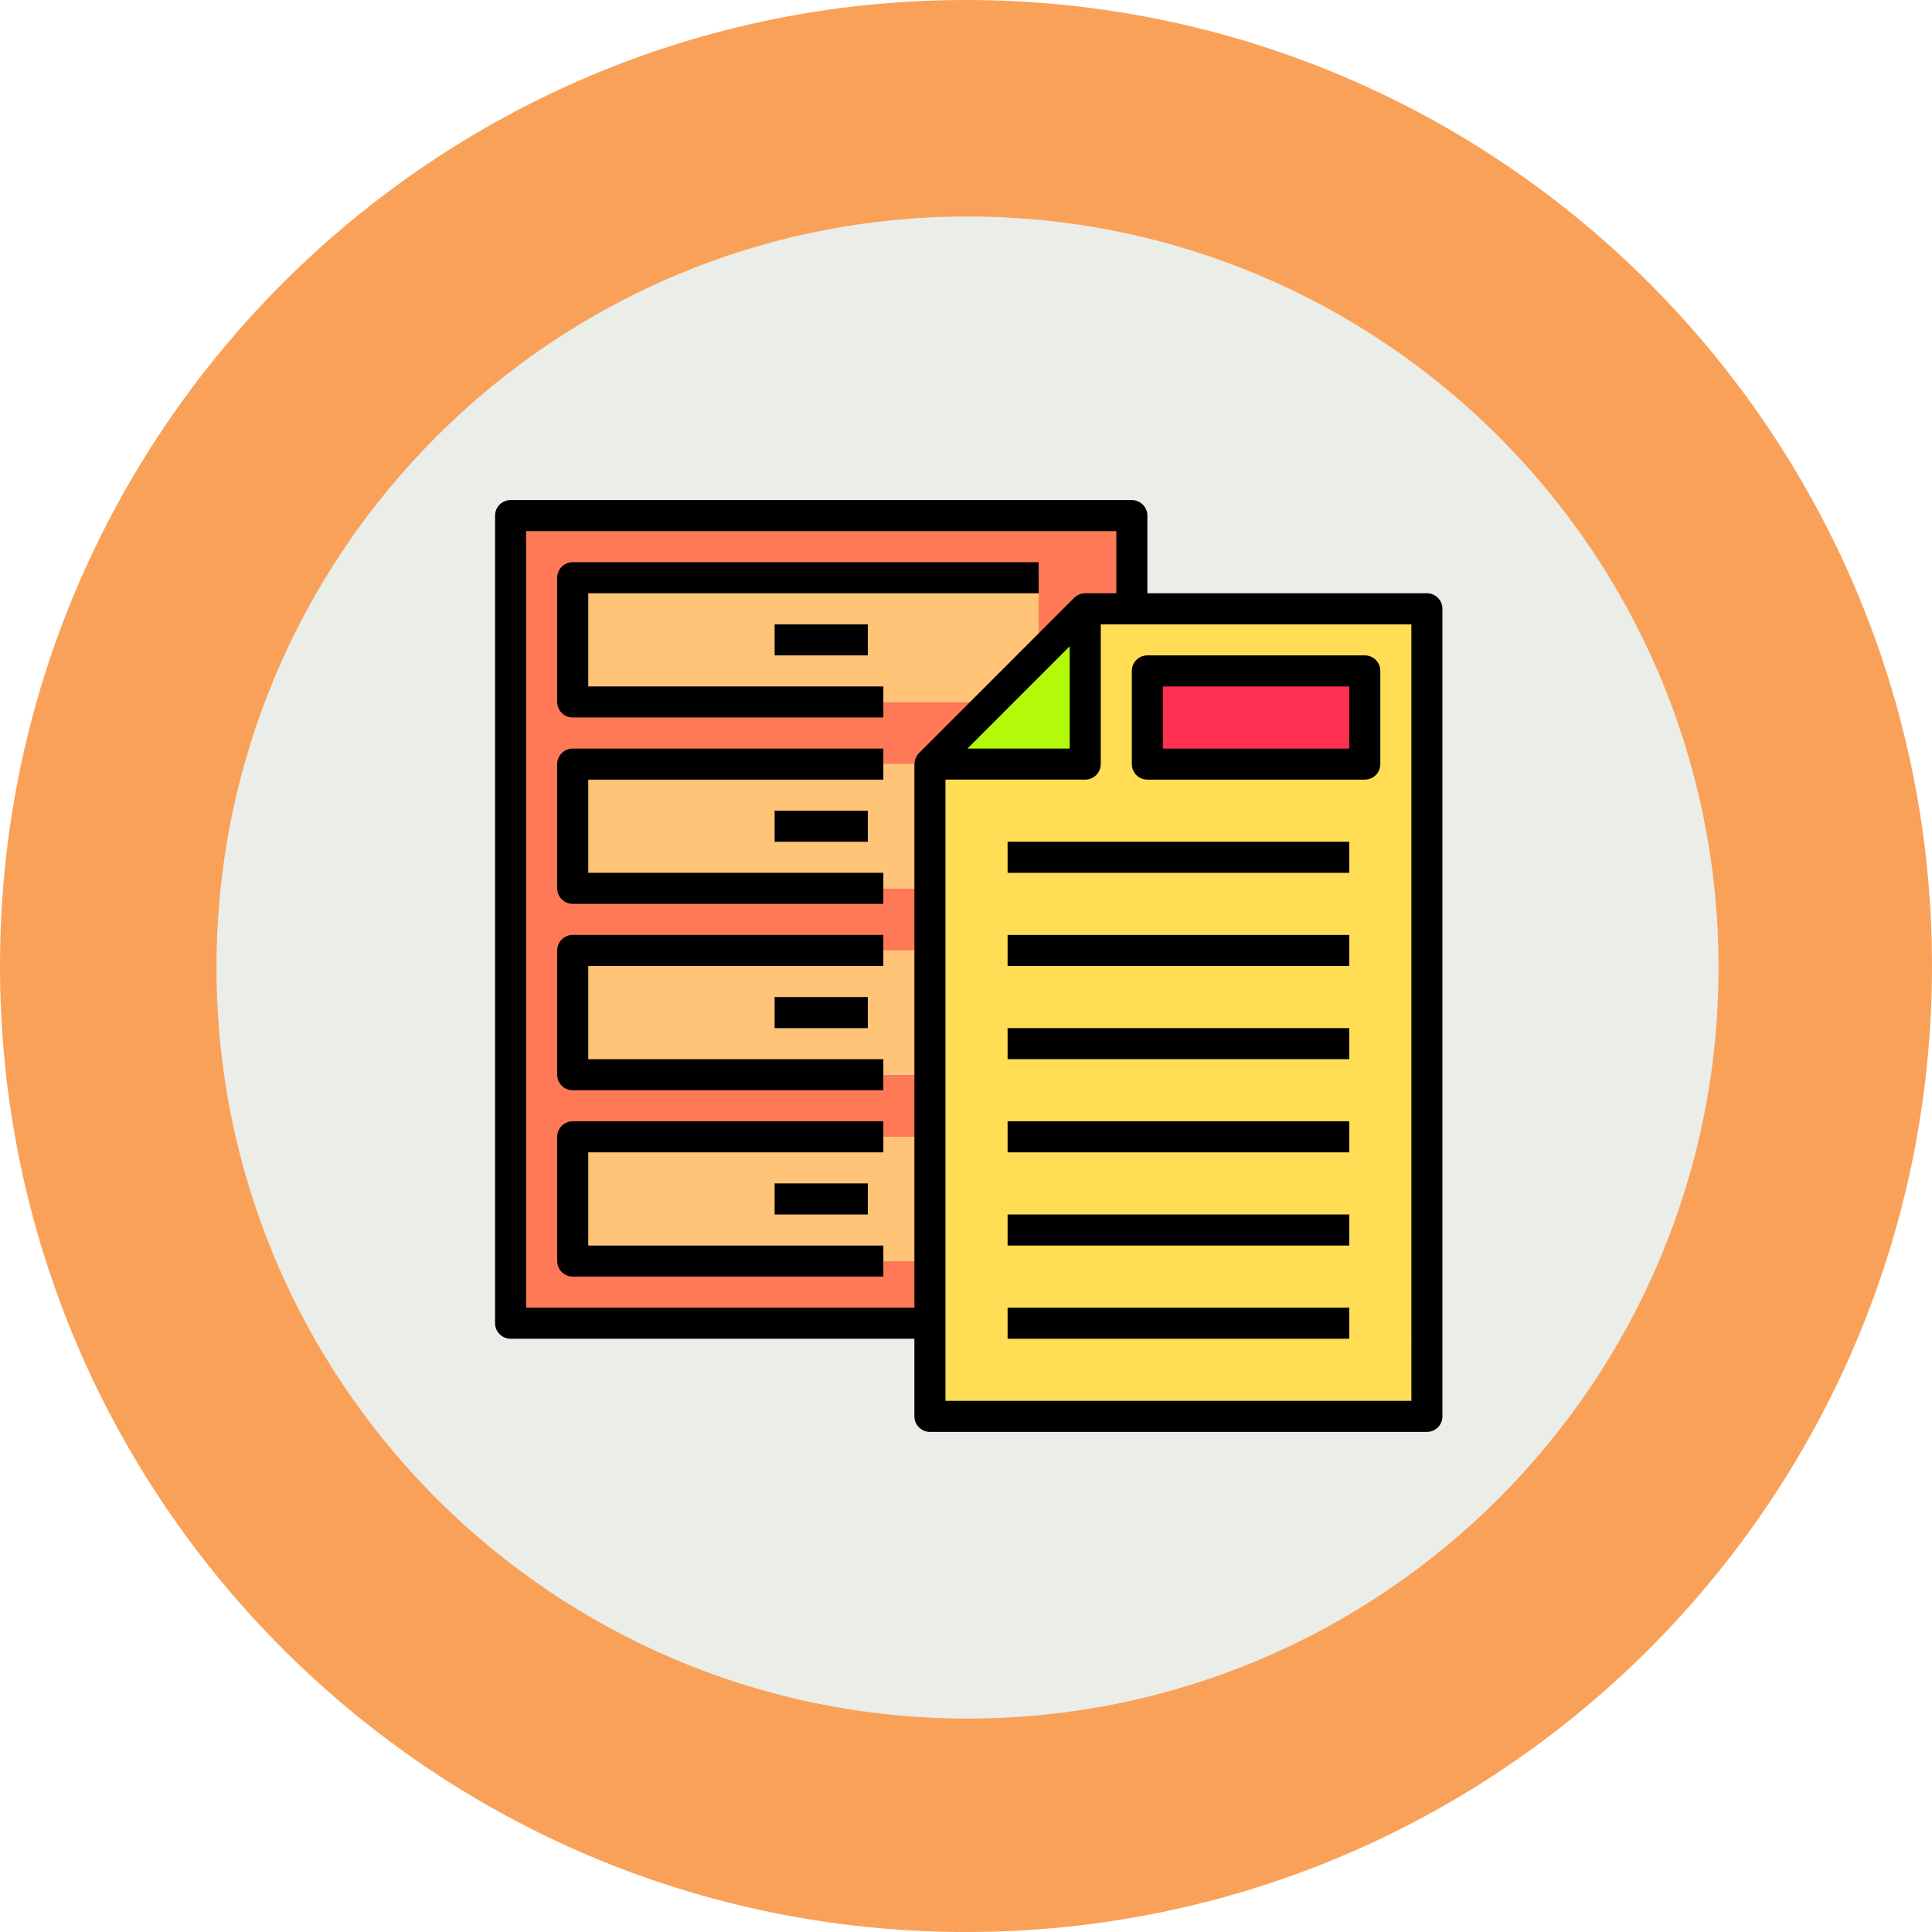
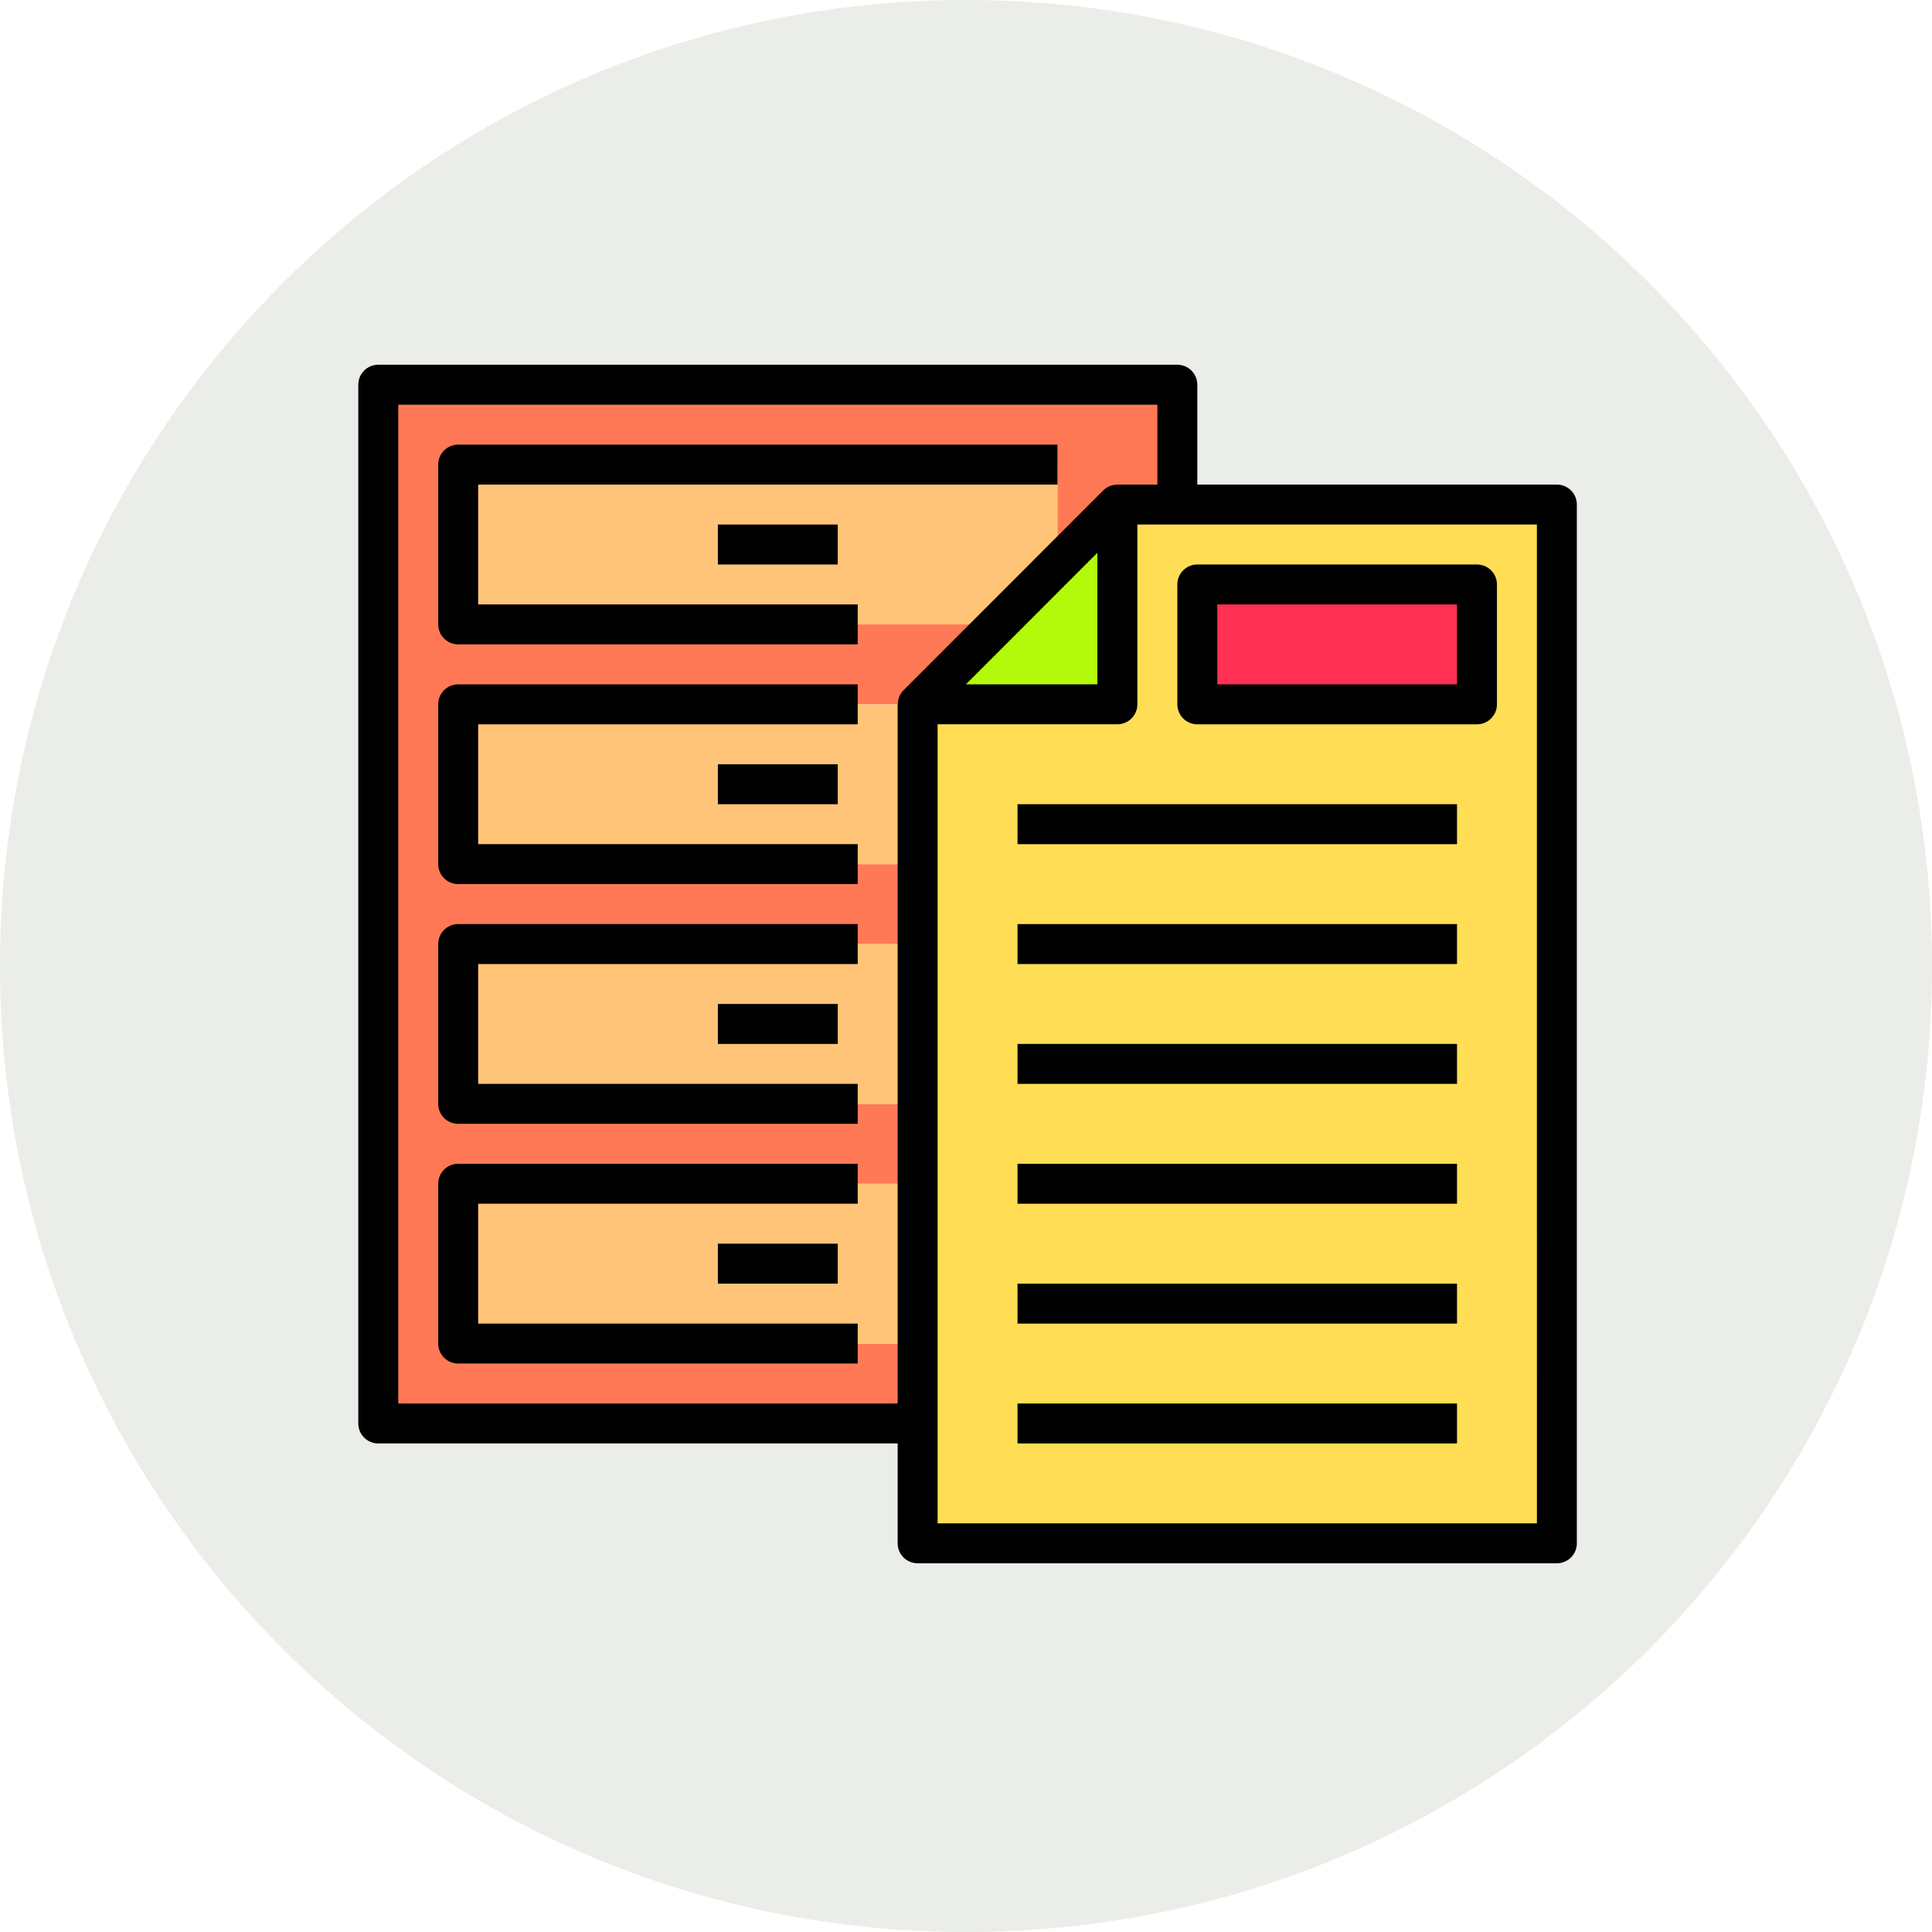
- <svg xmlns="http://www.w3.org/2000/svg" width="116" height="116" viewBox="0 0 116 116">
-   <g id="Grupo_1180963" data-name="Grupo 1180963" transform="translate(-1161.75 -1543)">
-     <circle id="Elipse_13578" data-name="Elipse 13578" cx="58" cy="58" r="58" transform="translate(1161.75 1543)" fill="#faa159" />
-     <g id="Grupo_1180953" data-name="Grupo 1180953">
-       <g id="Grupo_1176863" data-name="Grupo 1176863" transform="translate(1174.75 1556)">
-         <g id="Grupo_1073526" data-name="Grupo 1073526" transform="translate(0 0)">
-           <g id="Grupo_1072785" data-name="Grupo 1072785" transform="translate(0 0)">
-             <path id="Trazado_608385" data-name="Trazado 608385" d="M45.092,0A45.092,45.092,0,1,1,0,45.092,45.092,45.092,0,0,1,45.092,0Z" transform="translate(0 0)" fill="none" />
-           </g>
-           <g id="Grupo_1073383" data-name="Grupo 1073383" transform="translate(0 0)">
-             <path id="Trazado_608385-2" data-name="Trazado 608385" d="M45.092,0A45.092,45.092,0,1,1,0,45.092,45.092,45.092,0,0,1,45.092,0Z" transform="translate(0 0)" fill="#ebede8" />
-           </g>
+ <svg xmlns="http://www.w3.org/2000/svg" width="90.184" height="90.184" viewBox="0 0 90.184 90.184">
+   <g id="Grupo_1180953" data-name="Grupo 1180953" transform="translate(-1174.75 -1556)">
+     <g id="Grupo_1176863" data-name="Grupo 1176863" transform="translate(1174.75 1556)">
+       <g id="Grupo_1073526" data-name="Grupo 1073526" transform="translate(0 0)">
+         <g id="Grupo_1072785" data-name="Grupo 1072785" transform="translate(0 0)">
+           <path id="Trazado_608385" data-name="Trazado 608385" d="M45.092,0A45.092,45.092,0,1,1,0,45.092,45.092,45.092,0,0,1,45.092,0Z" transform="translate(0 0)" fill="none" />
+         </g>
+         <g id="Grupo_1073383" data-name="Grupo 1073383" transform="translate(0 0)">
+           <path id="Trazado_608385-2" data-name="Trazado 608385" d="M45.092,0A45.092,45.092,0,1,1,0,45.092,45.092,45.092,0,0,1,45.092,0Z" transform="translate(0 0)" fill="#ebede8" />
        </g>
      </g>
-       <g id="Archive" transform="translate(1190.475 1571.025)">
-         <path id="Trazado_1007395" data-name="Trazado 1007395" d="M58.84,9V57.489H29V18.325h9.325V9Zm-3.73,9.325V12.73H42.055v5.595Z" transform="translate(-1.89 -0.473)" fill="#ffde55" />
-         <path id="Trazado_1007396" data-name="Trazado 1007396" d="M43,13H56.055v5.595H43Z" transform="translate(-2.836 -0.743)" fill="#ff3051" />
-         <path id="Trazado_1007397" data-name="Trazado 1007397" d="M39.3,3V8.595H36.5l-2.8,2.8V6.73H5.73v7.46H30.907l-3.73,3.73H5.73v7.46H27.177v3.73H5.73v7.46H27.177V40.3H5.73v7.46H27.177v3.73H2V3Z" transform="translate(-0.068 -0.068)" fill="#ff7956" />
-         <path id="Trazado_1007398" data-name="Trazado 1007398" d="M38.325,9v9.325H29l3.73-3.73,2.8-2.8Z" transform="translate(-1.89 -0.473)" fill="#b2fa09" />
-         <g id="Grupo_1178610" data-name="Grupo 1178610" transform="translate(5.662 6.662)">
-           <path id="Trazado_1007399" data-name="Trazado 1007399" d="M33.975,7v4.662l-2.8,2.8H6V7Z" transform="translate(-6 -7)" fill="#ffc477" />
-           <path id="Trazado_1007400" data-name="Trazado 1007400" d="M6,43H27.447v7.46H6Z" transform="translate(-6 -9.431)" fill="#ffc477" />
-           <path id="Trazado_1007401" data-name="Trazado 1007401" d="M6,31H27.447v7.46H6Z" transform="translate(-6 -8.62)" fill="#ffc477" />
-           <path id="Trazado_1007402" data-name="Trazado 1007402" d="M6,19H27.447v7.46H6Z" transform="translate(-6 -7.81)" fill="#ffc477" />
-         </g>
-         <path id="Trazado_1007403" data-name="Trazado 1007403" d="M33.907,6H5.932A.932.932,0,0,0,5,6.932v7.46a.932.932,0,0,0,.932.932h18.65V13.46H6.865V7.865H33.907Z" transform="translate(-0.27 -0.27)" />
-         <path id="Trazado_1007404" data-name="Trazado 1007404" d="M19,10h5.595v1.865H19Z" transform="translate(-1.215 -0.54)" />
-         <path id="Trazado_1007405" data-name="Trazado 1007405" d="M5,18.932v7.46a.932.932,0,0,0,.932.932h18.65V25.46H6.865V19.865H24.582V18H5.932A.932.932,0,0,0,5,18.932Z" transform="translate(-0.27 -1.08)" />
-         <path id="Trazado_1007406" data-name="Trazado 1007406" d="M19,22h5.595v1.865H19Z" transform="translate(-1.215 -1.35)" />
-         <path id="Trazado_1007407" data-name="Trazado 1007407" d="M5,30.932v7.46a.932.932,0,0,0,.932.932h18.65V37.46H6.865V31.865H24.582V30H5.932A.932.932,0,0,0,5,30.932Z" transform="translate(-0.27 -1.89)" />
-         <path id="Trazado_1007408" data-name="Trazado 1007408" d="M19,34h5.595v1.865H19Z" transform="translate(-1.215 -2.16)" />
-         <path id="Trazado_1007409" data-name="Trazado 1007409" d="M5,42.932v7.46a.932.932,0,0,0,.932.932h18.65V49.46H6.865V43.865H24.582V42H5.932A.932.932,0,0,0,5,42.932Z" transform="translate(-0.27 -2.701)" />
-         <path id="Trazado_1007410" data-name="Trazado 1007410" d="M19,46h5.595v1.865H19Z" transform="translate(-1.215 -2.971)" />
-         <path id="Trazado_1007411" data-name="Trazado 1007411" d="M56.949,7.595H40.164V2.932A.932.932,0,0,0,39.232,2H1.932A.932.932,0,0,0,1,2.932V51.422a.932.932,0,0,0,.932.932H26.177v4.662a.932.932,0,0,0,.932.932h29.84a.932.932,0,0,0,.932-.932V8.527A.932.932,0,0,0,56.949,7.595ZM26.177,50.489H2.865V3.865H38.3v3.73H36.434V7.6a.92.92,0,0,0-.659.265L26.45,17.193a.932.932,0,0,0-.265.659h-.008ZM35.5,10.778V16.92H29.361ZM56.017,56.084H28.042v-37.3h8.392a.932.932,0,0,0,.932-.932V9.46h18.65Z" />
-         <path id="Trazado_1007412" data-name="Trazado 1007412" d="M34,24H54.515v1.865H34Z" transform="translate(-2.228 -1.485)" />
-         <path id="Trazado_1007413" data-name="Trazado 1007413" d="M34,30H54.515v1.865H34Z" transform="translate(-2.228 -1.89)" />
-         <path id="Trazado_1007414" data-name="Trazado 1007414" d="M34,36H54.515v1.865H34Z" transform="translate(-2.228 -2.296)" />
-         <path id="Trazado_1007415" data-name="Trazado 1007415" d="M34,42H54.515v1.865H34Z" transform="translate(-2.228 -2.701)" />
-         <path id="Trazado_1007416" data-name="Trazado 1007416" d="M34,48H54.515v1.865H34Z" transform="translate(-2.228 -3.106)" />
-         <path id="Trazado_1007417" data-name="Trazado 1007417" d="M34,54H54.515v1.865H34Z" transform="translate(-2.228 -3.511)" />
-         <path id="Trazado_1007418" data-name="Trazado 1007418" d="M42.932,19.46H55.987a.932.932,0,0,0,.932-.932V12.932A.932.932,0,0,0,55.987,12H42.932a.932.932,0,0,0-.932.932v5.595A.932.932,0,0,0,42.932,19.46Zm.932-5.595h11.19v3.73H43.865Z" transform="translate(-2.768 -0.675)" />
+     </g>
+     <g id="Archive" transform="translate(1190.475 1571.025)">
+       <path id="Trazado_1007395" data-name="Trazado 1007395" d="M58.84,9V57.489H29V18.325h9.325V9Zm-3.73,9.325V12.73H42.055v5.595Z" transform="translate(-1.89 -0.473)" fill="#ffde55" />
+       <path id="Trazado_1007396" data-name="Trazado 1007396" d="M43,13H56.055v5.595H43Z" transform="translate(-2.836 -0.743)" fill="#ff3051" />
+       <path id="Trazado_1007397" data-name="Trazado 1007397" d="M39.3,3V8.595H36.5l-2.8,2.8V6.73H5.73v7.46H30.907l-3.73,3.73H5.73v7.46H27.177v3.73H5.73v7.46H27.177V40.3H5.73v7.46H27.177v3.73H2V3Z" transform="translate(-0.068 -0.068)" fill="#ff7956" />
+       <path id="Trazado_1007398" data-name="Trazado 1007398" d="M38.325,9v9.325H29l3.73-3.73,2.8-2.8Z" transform="translate(-1.89 -0.473)" fill="#b2fa09" />
+       <g id="Grupo_1178610" data-name="Grupo 1178610" transform="translate(5.662 6.662)">
+         <path id="Trazado_1007399" data-name="Trazado 1007399" d="M33.975,7v4.662l-2.8,2.8H6V7Z" transform="translate(-6 -7)" fill="#ffc477" />
+         <path id="Trazado_1007400" data-name="Trazado 1007400" d="M6,43H27.447v7.46H6Z" transform="translate(-6 -9.431)" fill="#ffc477" />
+         <path id="Trazado_1007401" data-name="Trazado 1007401" d="M6,31H27.447v7.46H6Z" transform="translate(-6 -8.62)" fill="#ffc477" />
+         <path id="Trazado_1007402" data-name="Trazado 1007402" d="M6,19H27.447v7.46H6Z" transform="translate(-6 -7.81)" fill="#ffc477" />
      </g>
+       <path id="Trazado_1007403" data-name="Trazado 1007403" d="M33.907,6H5.932A.932.932,0,0,0,5,6.932v7.46a.932.932,0,0,0,.932.932h18.65V13.46H6.865V7.865H33.907Z" transform="translate(-0.27 -0.27)" />
+       <path id="Trazado_1007404" data-name="Trazado 1007404" d="M19,10h5.595v1.865H19Z" transform="translate(-1.215 -0.54)" />
+       <path id="Trazado_1007405" data-name="Trazado 1007405" d="M5,18.932v7.46a.932.932,0,0,0,.932.932h18.65V25.46H6.865V19.865H24.582V18H5.932A.932.932,0,0,0,5,18.932Z" transform="translate(-0.27 -1.08)" />
+       <path id="Trazado_1007406" data-name="Trazado 1007406" d="M19,22h5.595v1.865H19Z" transform="translate(-1.215 -1.35)" />
+       <path id="Trazado_1007407" data-name="Trazado 1007407" d="M5,30.932v7.46a.932.932,0,0,0,.932.932h18.65V37.46H6.865V31.865H24.582V30H5.932A.932.932,0,0,0,5,30.932Z" transform="translate(-0.27 -1.89)" />
+       <path id="Trazado_1007408" data-name="Trazado 1007408" d="M19,34h5.595v1.865H19Z" transform="translate(-1.215 -2.16)" />
+       <path id="Trazado_1007409" data-name="Trazado 1007409" d="M5,42.932v7.46a.932.932,0,0,0,.932.932h18.65V49.46H6.865V43.865H24.582V42H5.932A.932.932,0,0,0,5,42.932Z" transform="translate(-0.27 -2.701)" />
+       <path id="Trazado_1007410" data-name="Trazado 1007410" d="M19,46h5.595v1.865H19Z" transform="translate(-1.215 -2.971)" />
+       <path id="Trazado_1007411" data-name="Trazado 1007411" d="M56.949,7.595H40.164V2.932A.932.932,0,0,0,39.232,2H1.932A.932.932,0,0,0,1,2.932V51.422a.932.932,0,0,0,.932.932H26.177v4.662a.932.932,0,0,0,.932.932h29.84a.932.932,0,0,0,.932-.932V8.527A.932.932,0,0,0,56.949,7.595ZM26.177,50.489H2.865V3.865H38.3v3.73H36.434V7.6a.92.92,0,0,0-.659.265L26.45,17.193a.932.932,0,0,0-.265.659h-.008ZM35.5,10.778V16.92H29.361ZM56.017,56.084H28.042v-37.3h8.392a.932.932,0,0,0,.932-.932V9.46h18.65Z" />
+       <path id="Trazado_1007412" data-name="Trazado 1007412" d="M34,24H54.515v1.865H34Z" transform="translate(-2.228 -1.485)" />
+       <path id="Trazado_1007413" data-name="Trazado 1007413" d="M34,30H54.515v1.865H34Z" transform="translate(-2.228 -1.89)" />
+       <path id="Trazado_1007414" data-name="Trazado 1007414" d="M34,36H54.515v1.865H34Z" transform="translate(-2.228 -2.296)" />
+       <path id="Trazado_1007415" data-name="Trazado 1007415" d="M34,42H54.515v1.865H34Z" transform="translate(-2.228 -2.701)" />
+       <path id="Trazado_1007416" data-name="Trazado 1007416" d="M34,48H54.515v1.865H34Z" transform="translate(-2.228 -3.106)" />
+       <path id="Trazado_1007417" data-name="Trazado 1007417" d="M34,54H54.515v1.865H34Z" transform="translate(-2.228 -3.511)" />
+       <path id="Trazado_1007418" data-name="Trazado 1007418" d="M42.932,19.46H55.987a.932.932,0,0,0,.932-.932V12.932A.932.932,0,0,0,55.987,12H42.932a.932.932,0,0,0-.932.932v5.595A.932.932,0,0,0,42.932,19.46Zm.932-5.595h11.19v3.73H43.865Z" transform="translate(-2.768 -0.675)" />
    </g>
  </g>
</svg>
